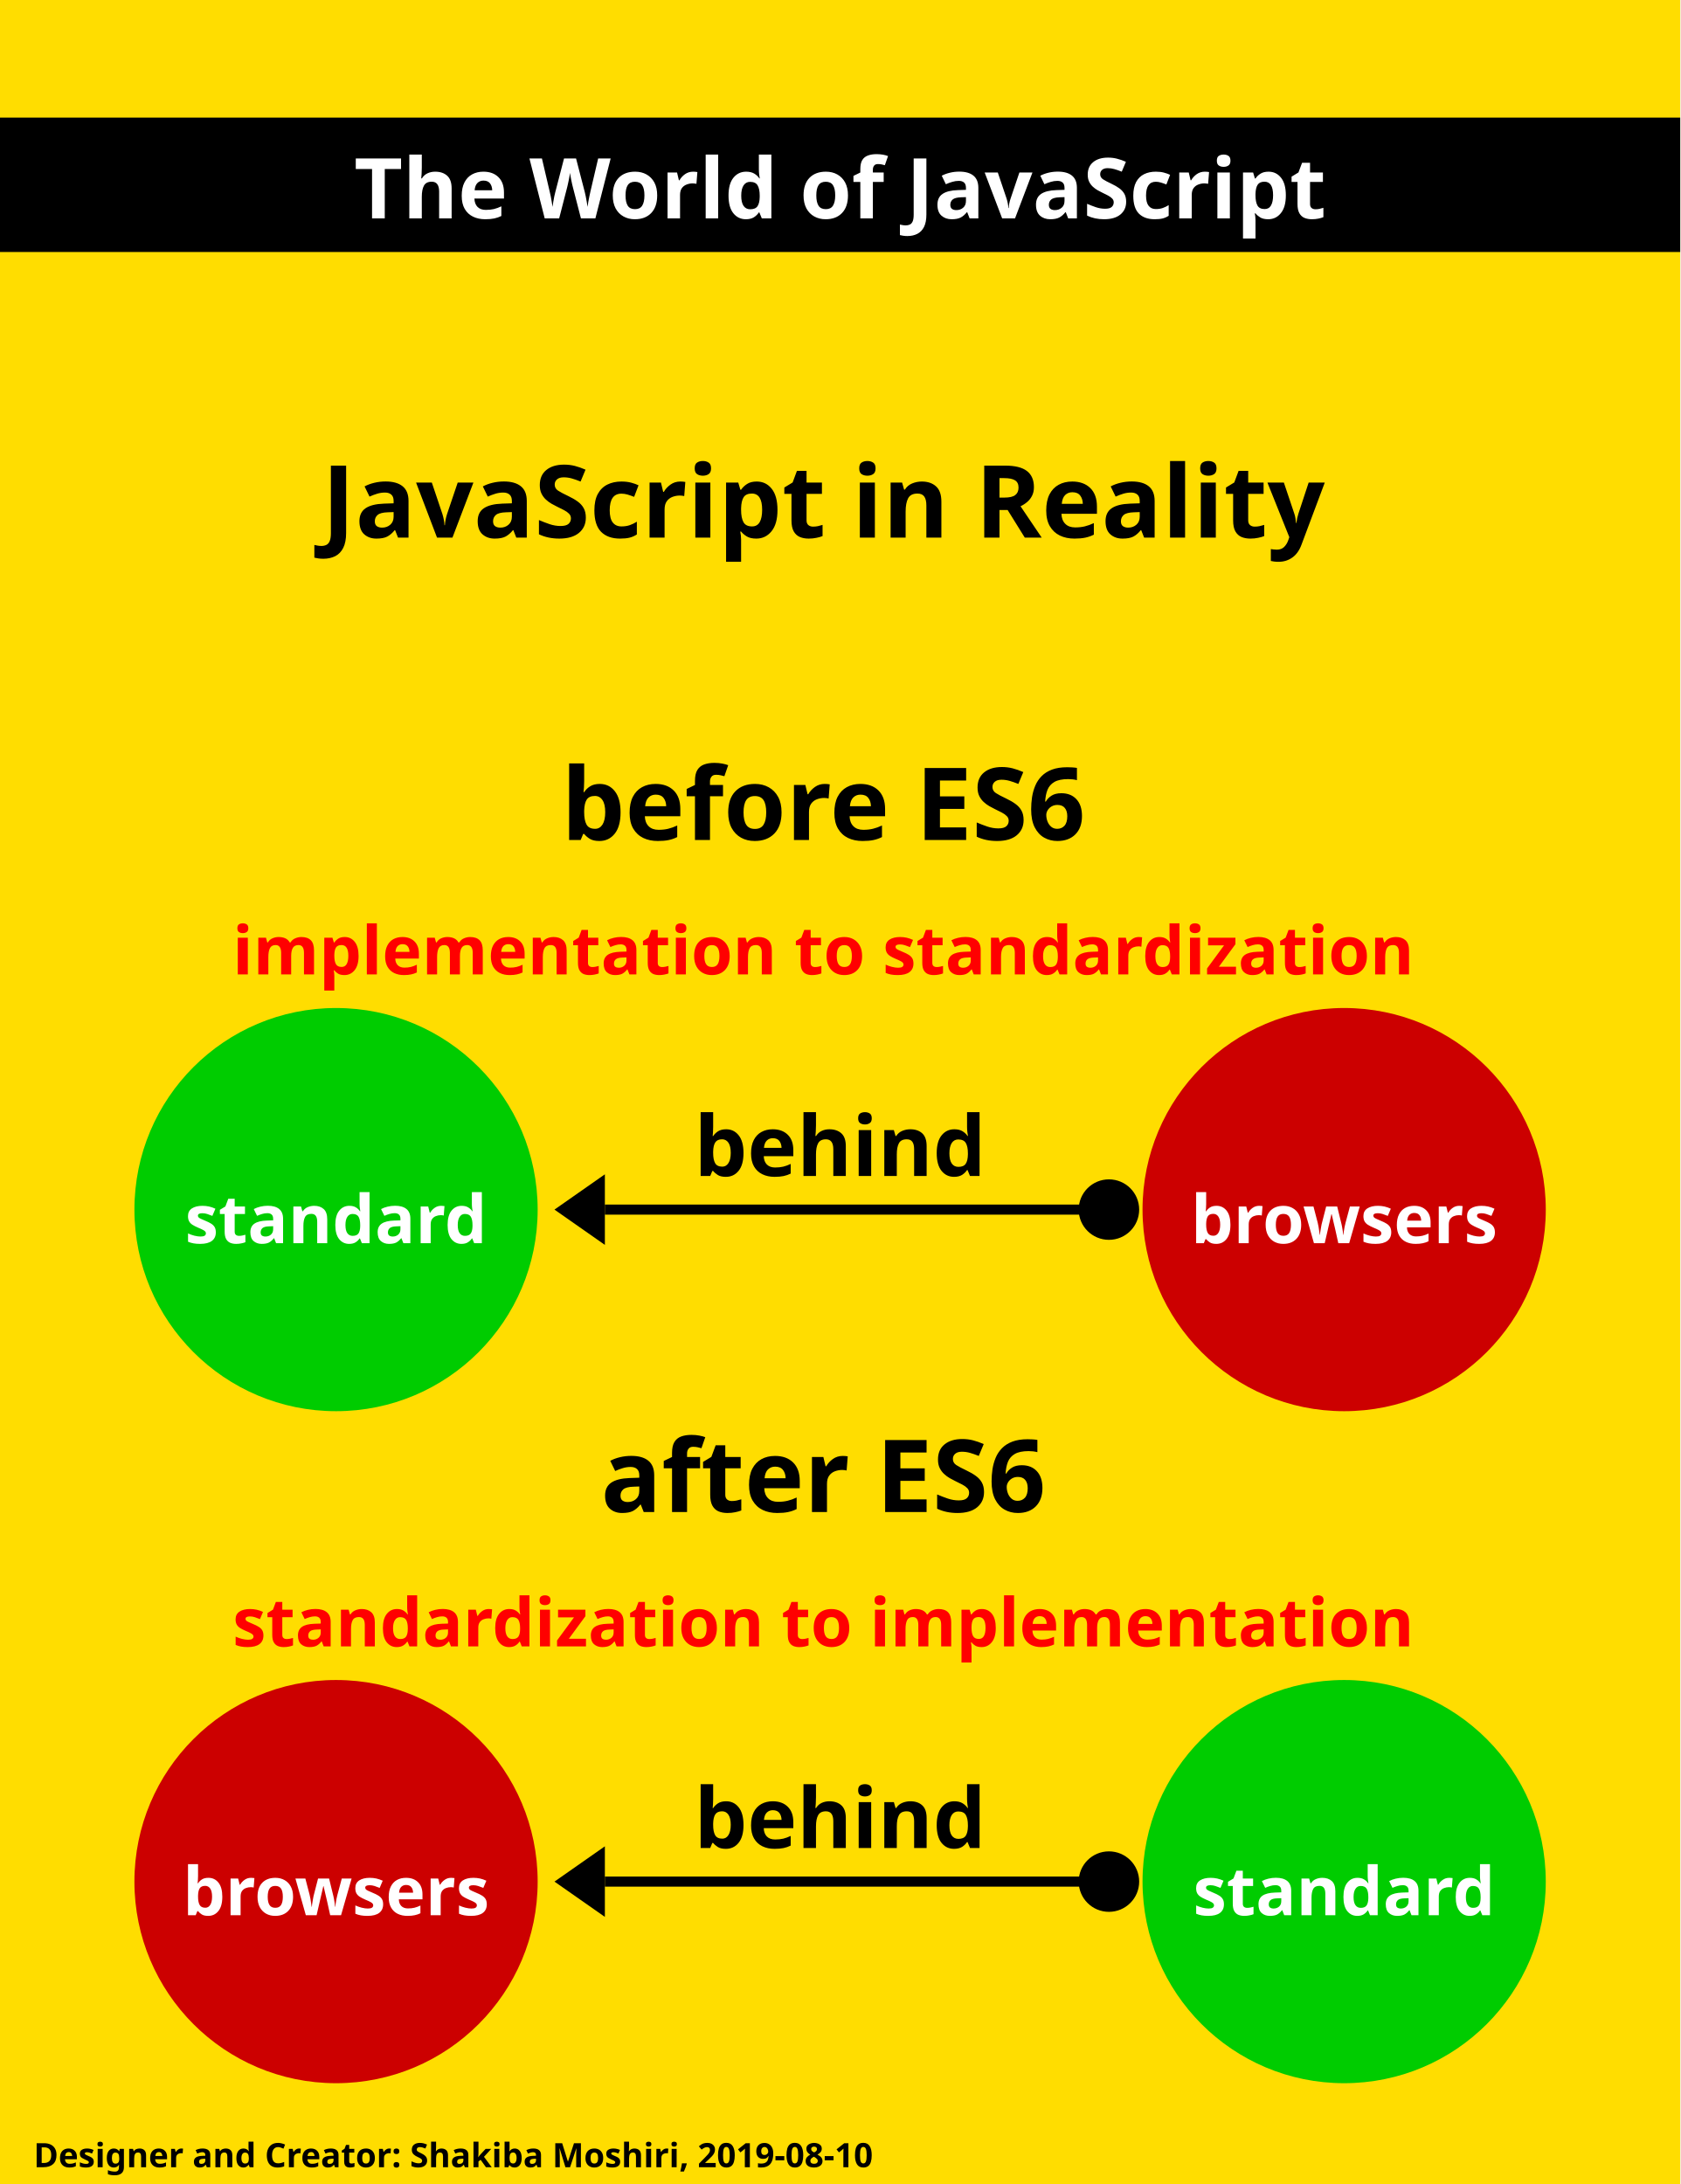
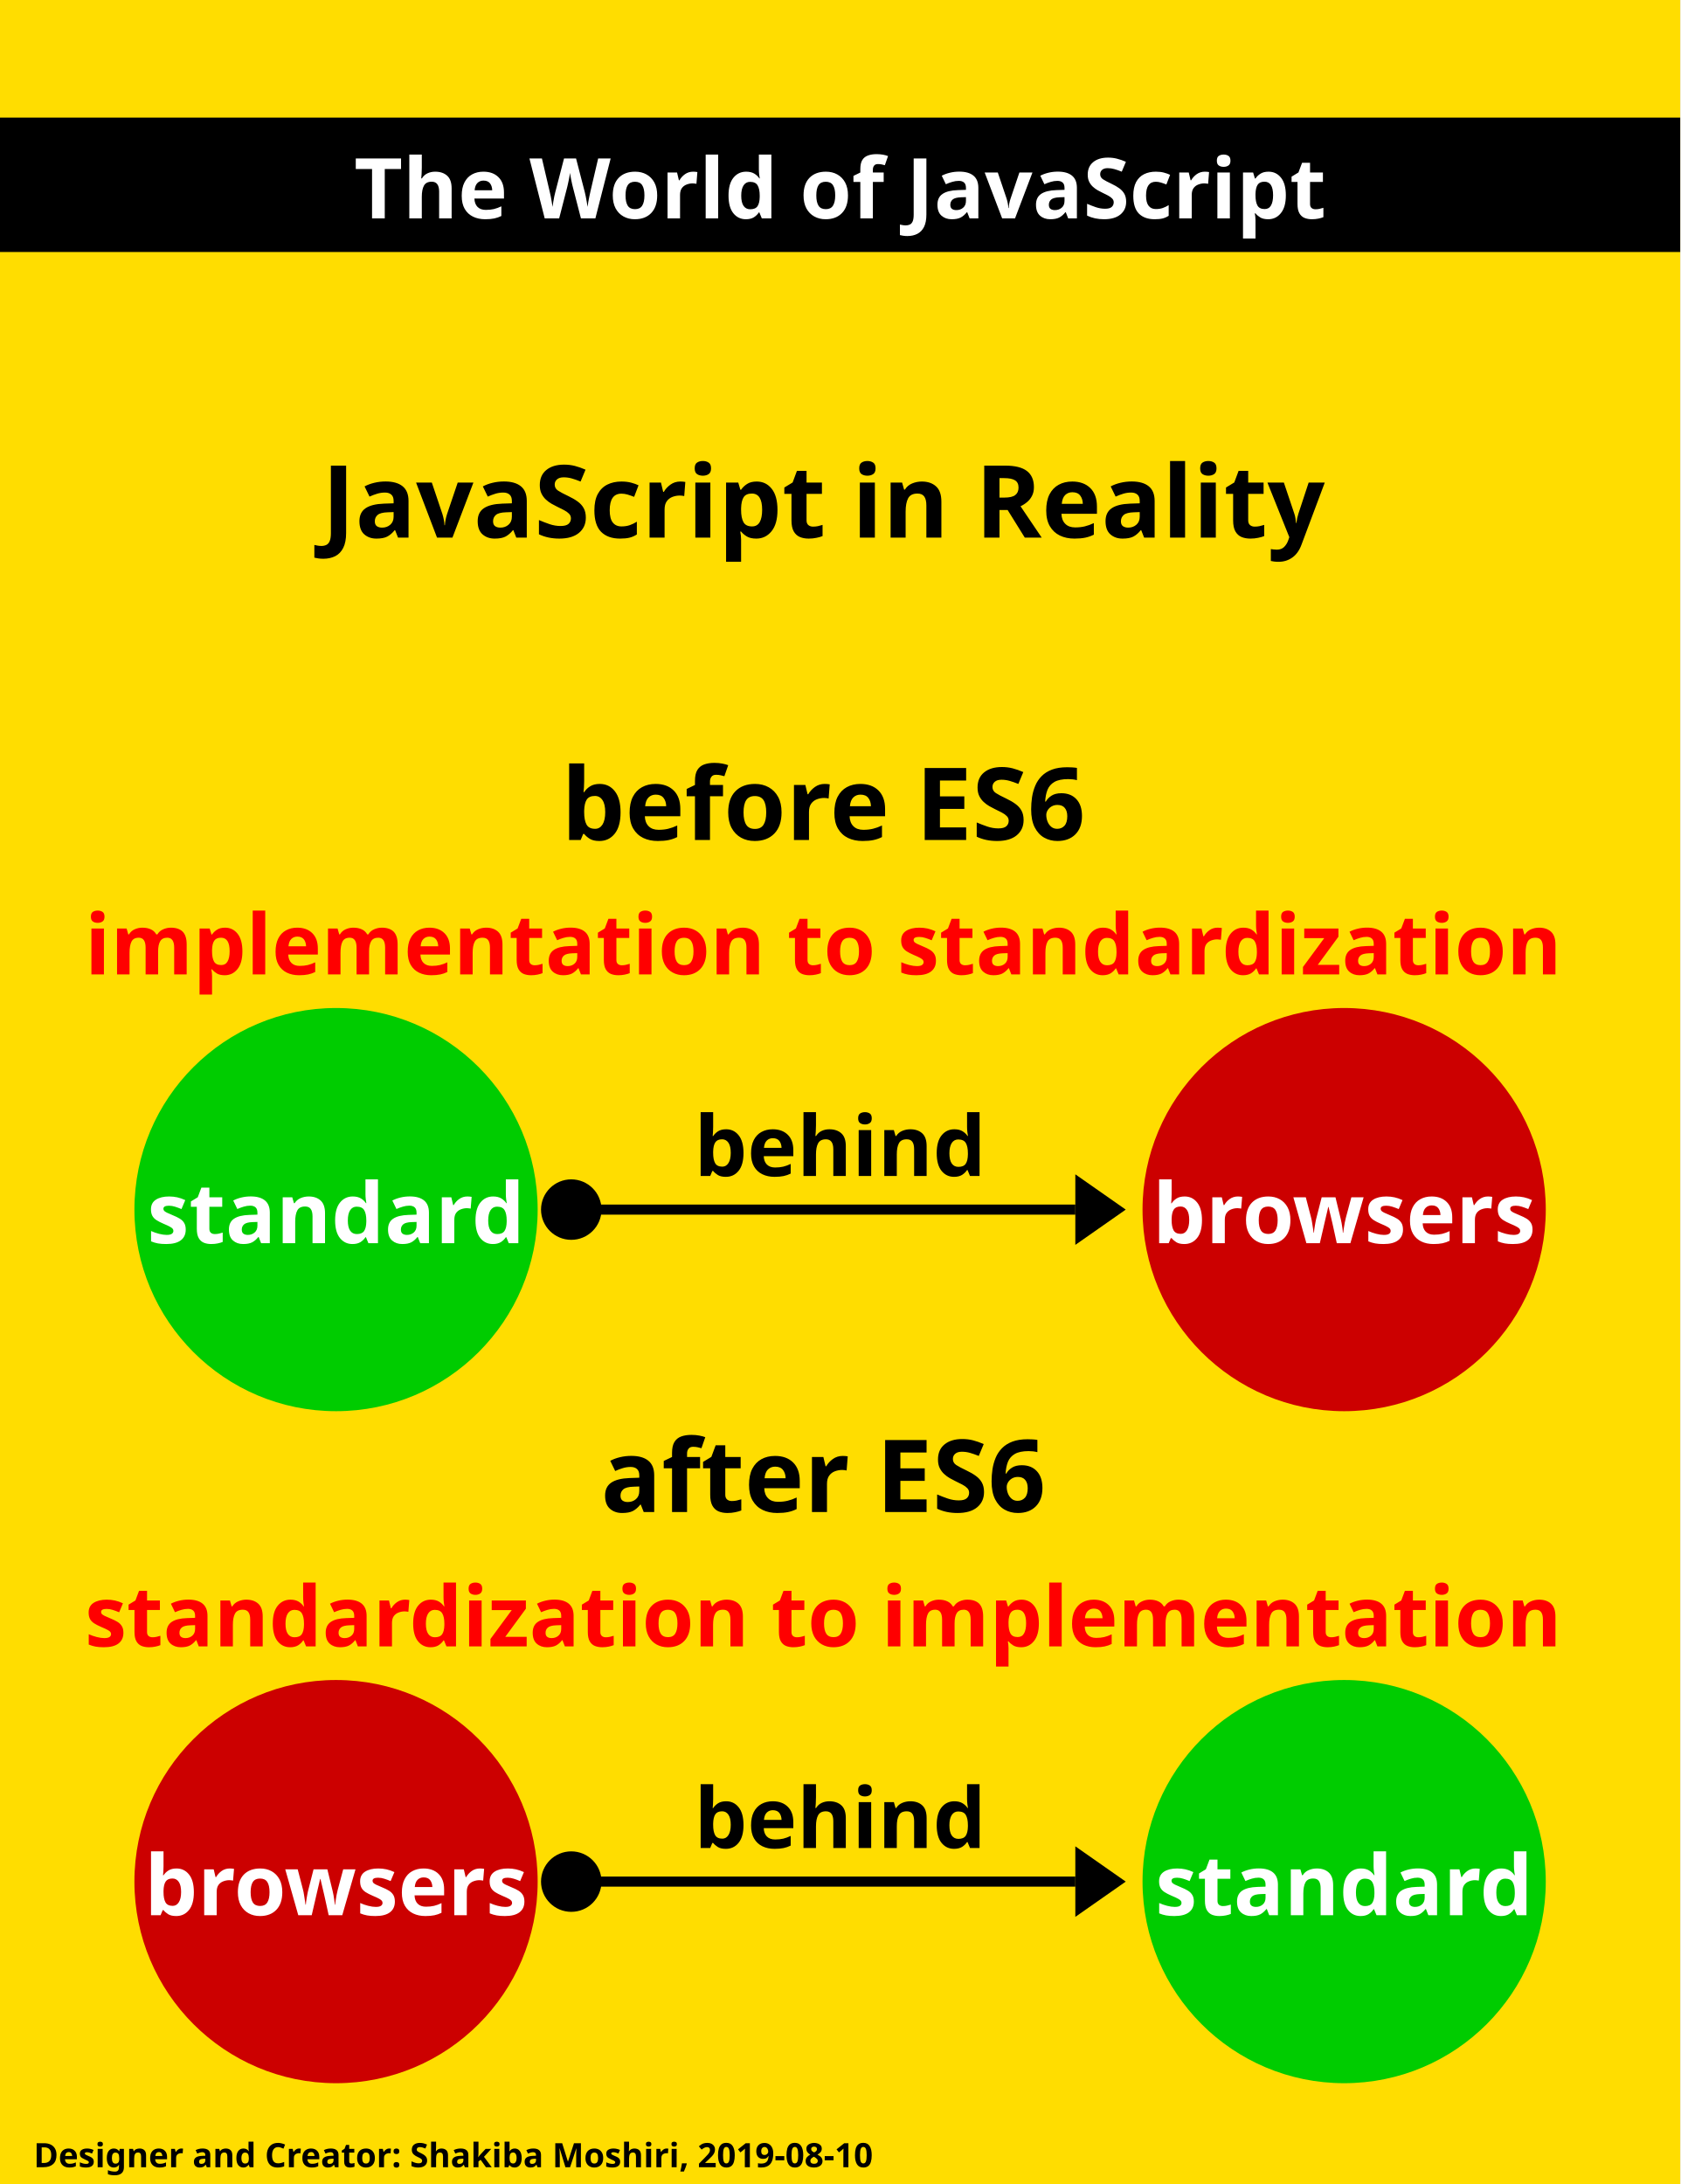
<svg xmlns="http://www.w3.org/2000/svg" viewBox="0 0 500 650" width="500" height="650" font-family="Montserrat">
  <rect x="0" y="0" width="500" height="650" fill="#fd0" />
  <g class="title">
    <rect x="0" y="35" width="500" height="40" fill="#000" />
    <text x="250" y="65" font-size="25" text-anchor="middle" fill="#fff" font-weight="bold">The World of JavaScript</text>
  </g>
  <g transform="translate(0,130)" font-weight="bold" font-size="30" fill="000" text-anchor="middle">
    <text x="245" y="30">JavaScript in Reality</text>
  </g>
  <g transform="translate(0,220)" font-weight="bold" font-size="30" fill="000" text-anchor="middle">
    <text x="245" y="30">before ES6</text>
-     <text x="245" y="70" fill="#f00" font-size="20">implementation to standardization</text>
+     <text x="245" y="70" fill="#f00" font-size="25">implementation to standardization</text>
    <circle cx="100" cy="140" r="60" fill="#0c0" />
-     <text x="100" y="150" fill="#fff" font-size="20">standard</text>
+     <text x="100" y="150" fill="#fff" font-size="25">standard</text>
    <text x="250" y="130" font-size="25">behind</text>
    <circle cx="400" cy="140" r="60" fill="#c00" />
-     <text x="400" y="150" fill="#fff" font-size="20">browsers</text>
-     <path fill="none" stroke="#000" stroke-width="3" d="M330,140 h-150" marker-start="url(#diamond)" marker-end="url(#arrowhead)" />
+     <text x="400" y="150" fill="#fff" font-size="25">browsers</text>
+     <path fill="none" stroke="#000" stroke-width="3" d="M170,140 h150" marker-start="url(#diamond)" marker-end="url(#arrowhead)" />
  </g>
  <g transform="translate(0,420)" font-weight="bold" font-size="30" fill="#000" text-anchor="middle">
    <text x="245" y="30">after ES6</text>
-     <text x="245" y="70" fill="#f00" font-size="20">standardization to implementation</text>
+     <text x="245" y="70" fill="#f00" font-size="25">standardization to implementation</text>
    <text x="245" y="110" fill="#f00" />
    <circle cx="100" cy="140" r="60" fill="#c00" />
-     <text x="100" y="150" fill="#fff" font-size="20">browsers</text>
+     <text x="100" y="150" fill="#fff" font-size="25">browsers</text>
    <text x="250" y="130" font-size="25">behind</text>
    <circle cx="400" cy="140" r="60" fill="#0c0" />
-     <text x="400" y="150" fill="#fff" font-size="20">standard</text>
-     <path fill="none" stroke="#000" stroke-width="3" d="M330,140 h-150" marker-start="url(#diamond)" marker-end="url(#arrowhead)" />
+     <text x="400" y="150" fill="#fff" font-size="25">standard</text>
+     <path fill="none" stroke="#000" stroke-width="3" d="M170,140 h150" marker-start="url(#diamond)" marker-end="url(#arrowhead)" />
  </g>
  <defs>
    <marker id="arrowhead" markerWidth="10" markerHeight="7" refX="0" refY="3.5" orient="auto">
      <polygon fill="#000" points="0 0, 5 3.5, 0 7" />
    </marker>
    <marker id="diamond" markerWidth="12" markerHeight="12" refX="6" refY="6">
      <circle fill="#000" cx="6" cy="6" r="2" stroke="context-stroke" stroke-width="2" />
    </marker>
  </defs>
  <text x="10" y="645" font-size="10" fill="#000" font-weight="bold">Designer and Creator: Shakiba Moshiri, 2019-08-10</text>
</svg>
